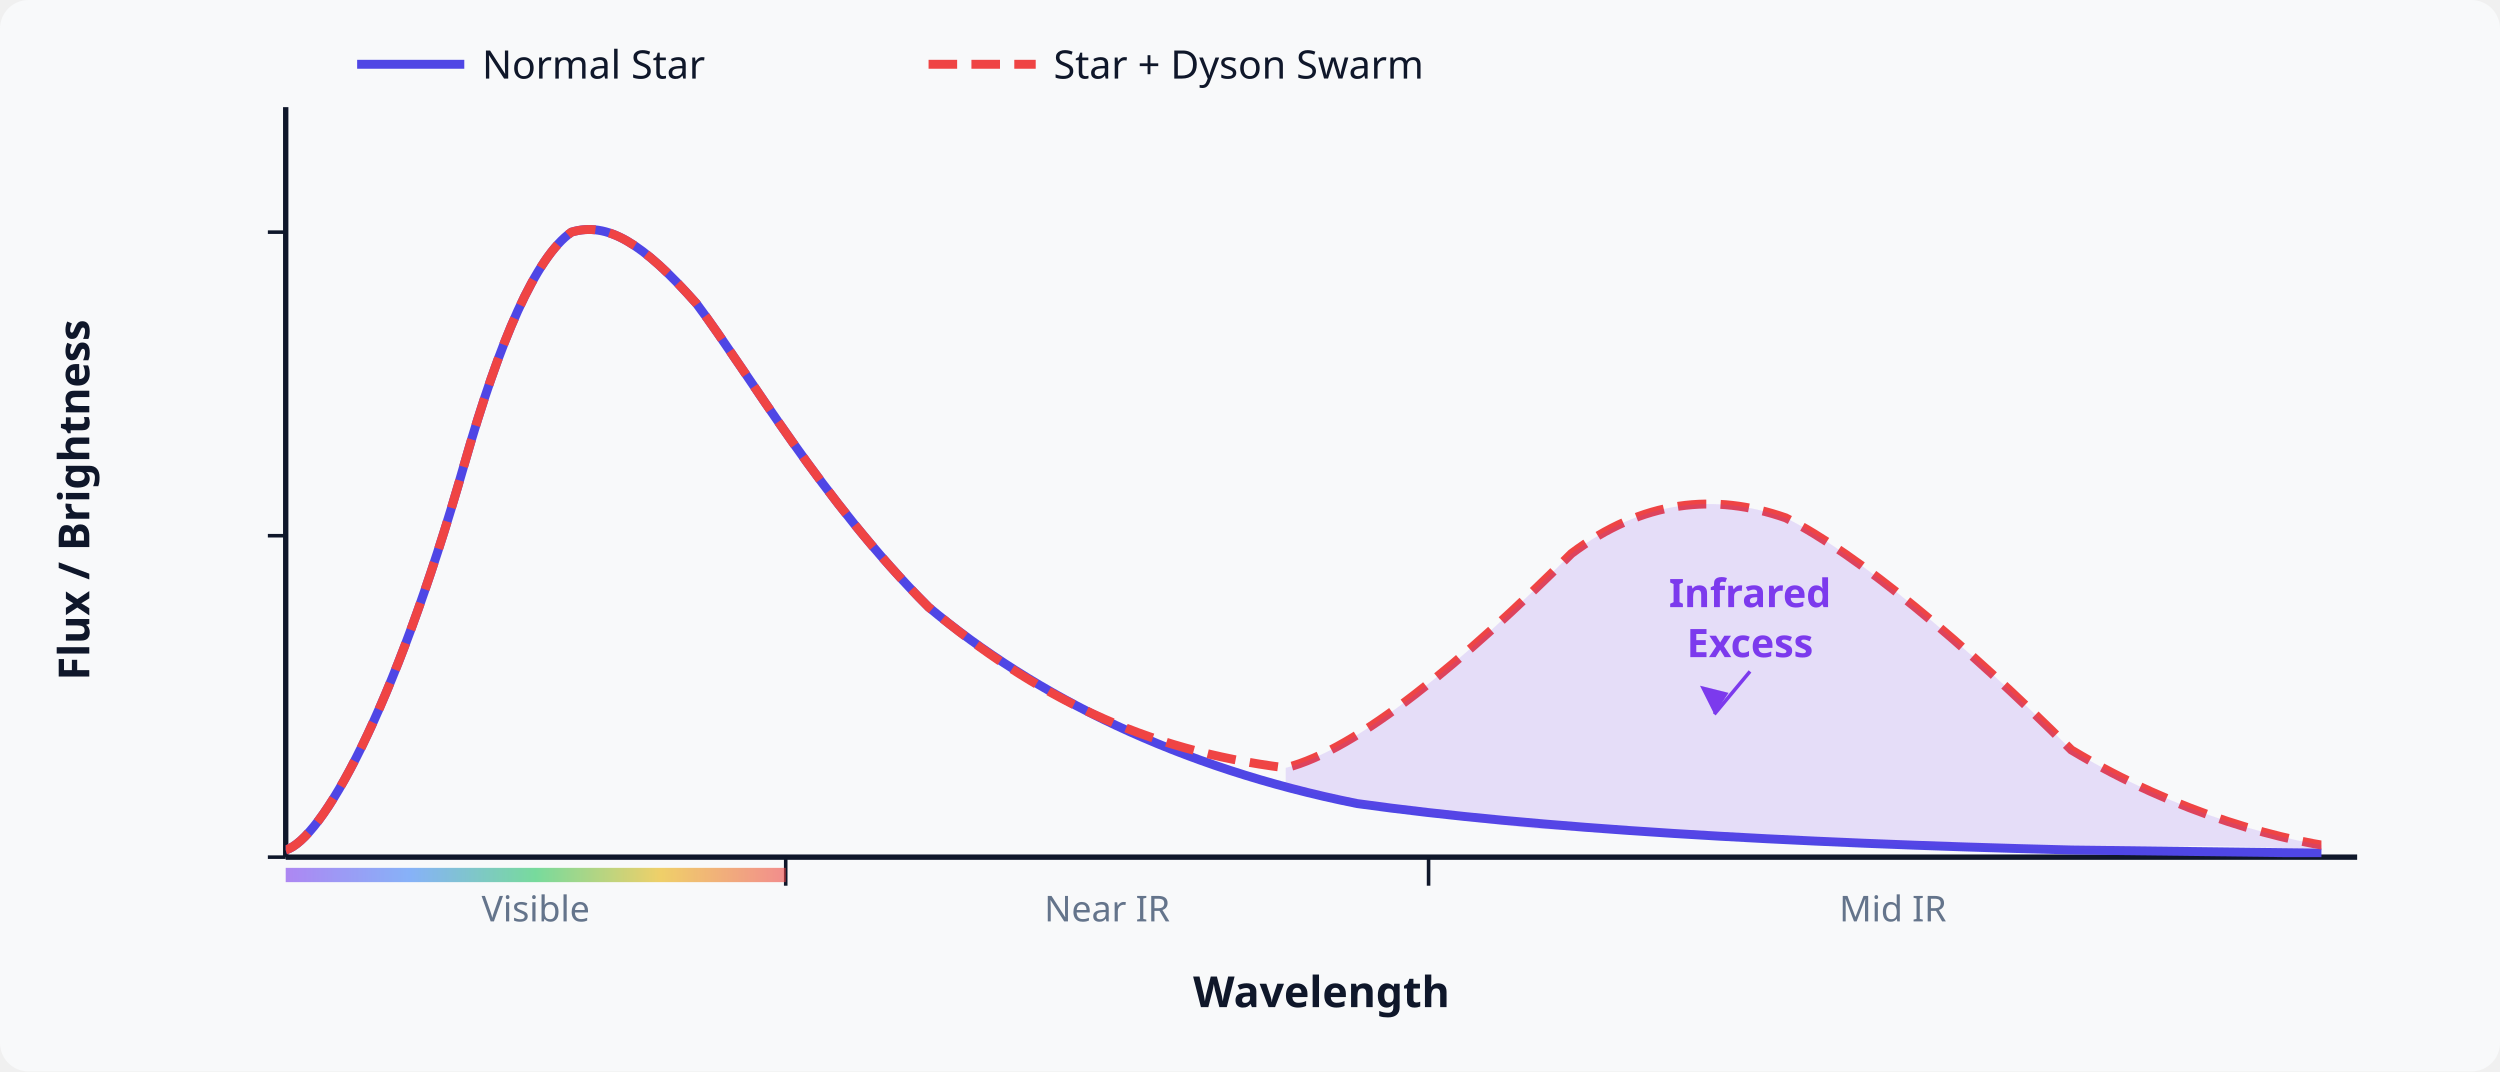
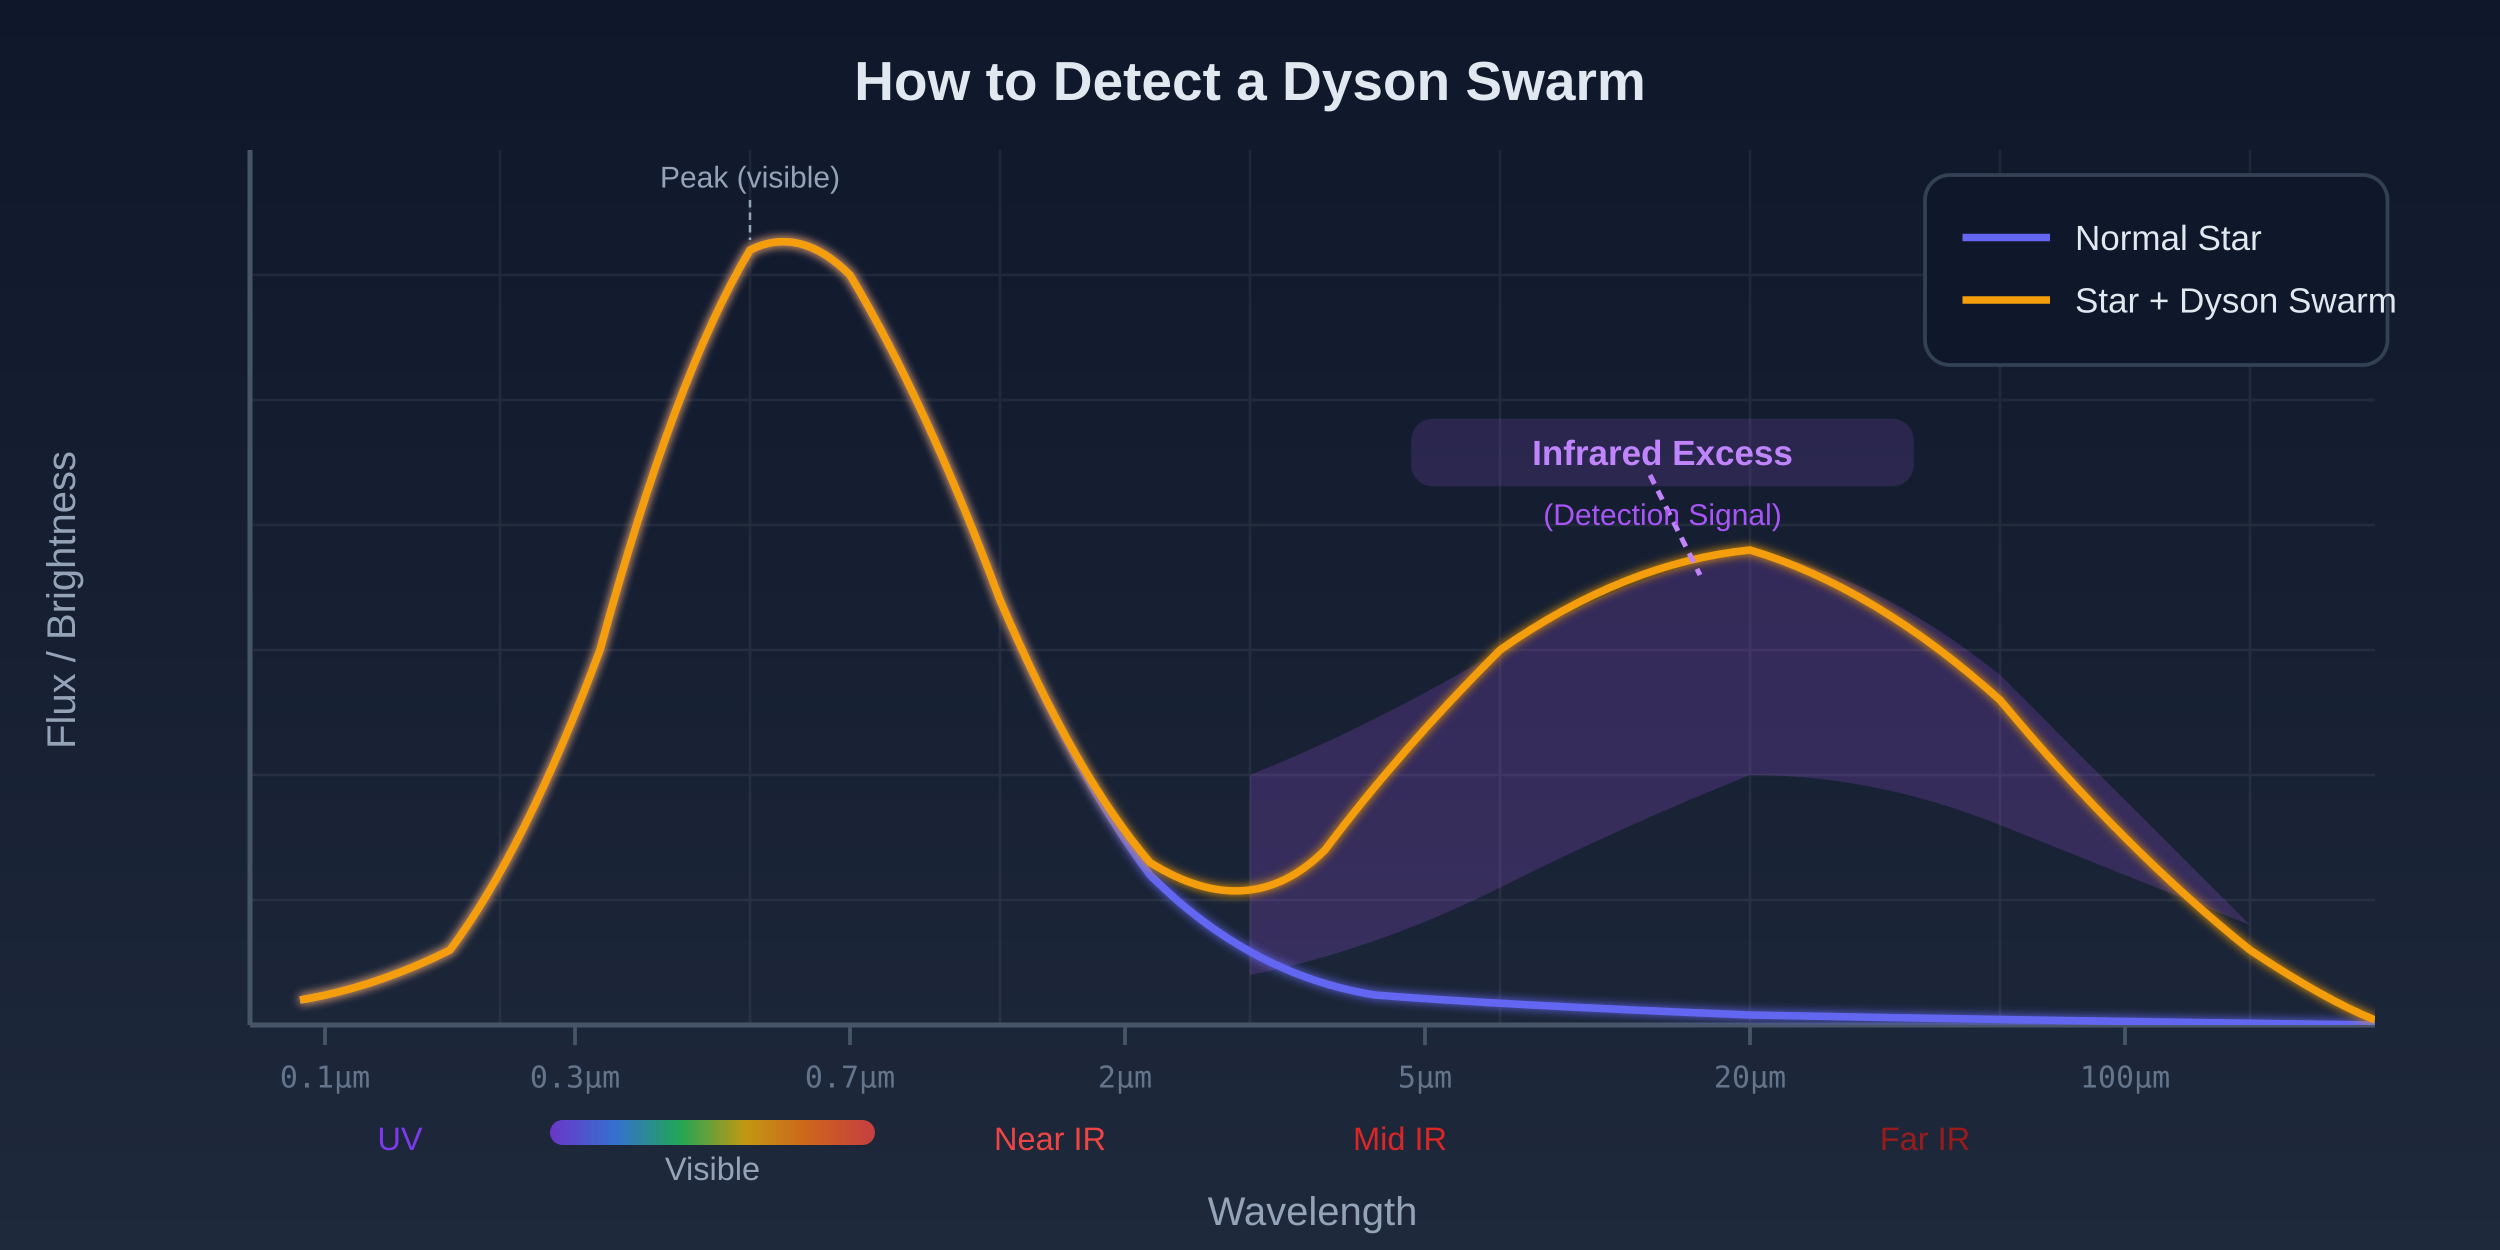
- <svg xmlns="http://www.w3.org/2000/svg" viewBox="0 0 700 300" width="700" height="300">
+ <svg xmlns="http://www.w3.org/2000/svg" viewBox="0 0 1000 500">
  <defs>
-     <clipPath id="plotClip">
-       <rect x="80" y="30" width="570" height="210" />
-     </clipPath>
-   </defs>
-   <rect width="700" height="300" fill="#f8f9fa" rx="8" />
-   <line x1="80" y1="240" x2="660" y2="240" stroke="#0f172a" stroke-width="1.5" />
-   <line x1="80" y1="240" x2="80" y2="30" stroke="#0f172a" stroke-width="1.5" />
-   <text x="25" y="140" text-anchor="middle" font-family="system-ui, sans-serif" font-size="12" font-weight="600" fill="#0f172a" transform="rotate(-90,25,140)">Flux / Brightness</text>
-   <text x="370" y="282" text-anchor="middle" font-family="system-ui, sans-serif" font-size="12" font-weight="600" fill="#0f172a">Wavelength</text>
-   <line x1="220" y1="240" x2="220" y2="248" stroke="#0f172a" stroke-width="1" />
-   <line x1="400" y1="240" x2="400" y2="248" stroke="#0f172a" stroke-width="1" />
-   <text x="150" y="258" text-anchor="middle" font-family="system-ui, sans-serif" font-size="10" fill="#64748b">Visible</text>
-   <text x="310" y="258" text-anchor="middle" font-family="system-ui, sans-serif" font-size="10" fill="#64748b">Near IR</text>
-   <text x="530" y="258" text-anchor="middle" font-family="system-ui, sans-serif" font-size="10" fill="#64748b">Mid IR</text>
-   <defs>
-     <linearGradient id="visGrad" x1="0%" y1="0%" x2="100%" y2="0%">
+     <linearGradient id="bg-ir" x1="0" y1="0" x2="0" y2="1">
+       <stop offset="0%" stop-color="#0f172a" />
+       <stop offset="100%" stop-color="#1e293b" />
+     </linearGradient>
+     <linearGradient id="rainbow" x1="0" y1="0" x2="1" y2="0">
      <stop offset="0%" stop-color="#7c3aed" />
-       <stop offset="25%" stop-color="#3b82f6" />
-       <stop offset="50%" stop-color="#22c55e" />
-       <stop offset="75%" stop-color="#eab308" />
+       <stop offset="20%" stop-color="#3b82f6" />
+       <stop offset="40%" stop-color="#22c55e" />
+       <stop offset="60%" stop-color="#eab308" />
+       <stop offset="80%" stop-color="#f97316" />
      <stop offset="100%" stop-color="#ef4444" />
    </linearGradient>
+     <clipPath id="plotArea">
+       <rect x="100" y="60" width="850" height="350" />
+     </clipPath>
+     <filter id="glowIr">
+       <feGaussianBlur stdDeviation="2" result="blur" />
+       <feMerge>
+         <feMergeNode in="blur" />
+         <feMergeNode in="SourceGraphic" />
+       </feMerge>
+     </filter>
  </defs>
-   <rect x="80" y="243" width="140" height="4" fill="url(#visGrad)" opacity="0.6" />
-   <path d="M80,238 C90,235 110,200 130,130 C140,95 150,72 160,65 C170,62 180,68 195,85 C210,105 230,140 260,170 C290,195 330,215 380,225 C430,232 500,236 580,238 L660,239" fill="none" stroke="#4f46e5" stroke-width="2.5" clip-path="url(#plotClip)" />
-   <path d="M80,238 C90,235 110,200 130,130 C140,95 150,72 160,65 C170,62 180,68 195,85 C210,105 230,140 260,170 C290,195 320,210 360,215 C380,210 410,185 440,155 C460,140 480,138 500,145 C520,155 550,180 580,210 C610,228 640,236 660,238" fill="none" stroke="#ef4444" stroke-width="2.5" stroke-dasharray="8,4" clip-path="url(#plotClip)" />
-   <path d="M360,215 C380,210 410,185 440,155 C460,140 480,138 500,145 C520,155 550,180 580,210 C610,228 640,236 660,238            L660,239 C640,237 610,236 580,238 C550,237 500,236 430,232 C400,229 380,225 360,220 Z" fill="#7c3aed" opacity="0.15" clip-path="url(#plotClip)" />
-   <text x="490" y="170" text-anchor="middle" font-family="system-ui, sans-serif" font-size="11" font-weight="700" fill="#7c3aed">Infrared</text>
-   <text x="490" y="184" text-anchor="middle" font-family="system-ui, sans-serif" font-size="11" font-weight="700" fill="#7c3aed">Excess</text>
-   <line x1="490" y1="188" x2="480" y2="200" stroke="#7c3aed" stroke-width="1" />
-   <polygon points="480,200 476,192 484,194" fill="#7c3aed" />
-   <line x1="100" y1="18" x2="130" y2="18" stroke="#4f46e5" stroke-width="2.5" />
-   <text x="135" y="22" font-family="system-ui, sans-serif" font-size="11" fill="#0f172a">Normal Star</text>
-   <line x1="260" y1="18" x2="290" y2="18" stroke="#ef4444" stroke-width="2.5" stroke-dasharray="8,4" />
-   <text x="295" y="22" font-family="system-ui, sans-serif" font-size="11" fill="#0f172a">Star + Dyson Swarm</text>
-   <line x1="75" y1="240" x2="80" y2="240" stroke="#0f172a" stroke-width="1" />
-   <line x1="75" y1="150" x2="80" y2="150" stroke="#0f172a" stroke-width="1" />
-   <line x1="75" y1="65" x2="80" y2="65" stroke="#0f172a" stroke-width="1" />
+   <rect width="1000" height="500" fill="url(#bg-ir)" />
+   <g opacity="0.06" stroke="white" stroke-width="1">
+     <line x1="100" y1="110" x2="950" y2="110" />
+     <line x1="100" y1="160" x2="950" y2="160" />
+     <line x1="100" y1="210" x2="950" y2="210" />
+     <line x1="100" y1="260" x2="950" y2="260" />
+     <line x1="100" y1="310" x2="950" y2="310" />
+     <line x1="100" y1="360" x2="950" y2="360" />
+     <line x1="200" y1="60" x2="200" y2="410" />
+     <line x1="300" y1="60" x2="300" y2="410" />
+     <line x1="400" y1="60" x2="400" y2="410" />
+     <line x1="500" y1="60" x2="500" y2="410" />
+     <line x1="600" y1="60" x2="600" y2="410" />
+     <line x1="700" y1="60" x2="700" y2="410" />
+     <line x1="800" y1="60" x2="800" y2="410" />
+     <line x1="900" y1="60" x2="900" y2="410" />
+   </g>
+   <text x="500" y="40" text-anchor="middle" font-family="'Segoe UI', Arial, sans-serif" font-size="22" font-weight="bold" fill="#e2e8f0">How to Detect a Dyson Swarm</text>
+   <line x1="100" y1="410" x2="950" y2="410" stroke="#475569" stroke-width="2" />
+   <line x1="100" y1="60" x2="100" y2="410" stroke="#475569" stroke-width="2" />
+   <text x="30" y="240" text-anchor="middle" font-family="'Segoe UI', Arial, sans-serif" font-size="16" fill="#94a3b8" transform="rotate(-90, 30, 240)">Flux / Brightness</text>
+   <text x="525" y="490" text-anchor="middle" font-family="'Segoe UI', Arial, sans-serif" font-size="16" fill="#94a3b8">Wavelength</text>
+   <text x="130" y="435" text-anchor="middle" font-family="monospace" font-size="12" fill="#64748b">0.1μm</text>
+   <text x="230" y="435" text-anchor="middle" font-family="monospace" font-size="12" fill="#64748b">0.3μm</text>
+   <text x="340" y="435" text-anchor="middle" font-family="monospace" font-size="12" fill="#64748b">0.7μm</text>
+   <text x="450" y="435" text-anchor="middle" font-family="monospace" font-size="12" fill="#64748b">2μm</text>
+   <text x="570" y="435" text-anchor="middle" font-family="monospace" font-size="12" fill="#64748b">5μm</text>
+   <text x="700" y="435" text-anchor="middle" font-family="monospace" font-size="12" fill="#64748b">20μm</text>
+   <text x="850" y="435" text-anchor="middle" font-family="monospace" font-size="12" fill="#64748b">100μm</text>
+   <line x1="130" y1="410" x2="130" y2="418" stroke="#475569" stroke-width="1.5" />
+   <line x1="230" y1="410" x2="230" y2="418" stroke="#475569" stroke-width="1.5" />
+   <line x1="340" y1="410" x2="340" y2="418" stroke="#475569" stroke-width="1.5" />
+   <line x1="450" y1="410" x2="450" y2="418" stroke="#475569" stroke-width="1.5" />
+   <line x1="570" y1="410" x2="570" y2="418" stroke="#475569" stroke-width="1.5" />
+   <line x1="700" y1="410" x2="700" y2="418" stroke="#475569" stroke-width="1.5" />
+   <line x1="850" y1="410" x2="850" y2="418" stroke="#475569" stroke-width="1.5" />
+   <text x="160" y="460" text-anchor="middle" font-family="'Segoe UI', Arial, sans-serif" font-size="13" fill="#7c3aed">UV</text>
+   <rect x="220" y="448" width="130" height="10" rx="5" fill="url(#rainbow)" opacity="0.8" />
+   <text x="285" y="472" text-anchor="middle" font-family="'Segoe UI', Arial, sans-serif" font-size="13" fill="#94a3b8">Visible</text>
+   <text x="420" y="460" text-anchor="middle" font-family="'Segoe UI', Arial, sans-serif" font-size="13" fill="#ef4444">Near IR</text>
+   <text x="560" y="460" text-anchor="middle" font-family="'Segoe UI', Arial, sans-serif" font-size="13" fill="#dc2626">Mid IR</text>
+   <text x="770" y="460" text-anchor="middle" font-family="'Segoe UI', Arial, sans-serif" font-size="13" fill="#991b1b">Far IR</text>
+   <g clip-path="url(#plotArea)">
+     <path d="M 500,310 Q 550,290 600,260 Q 650,230 700,220 Q 750,230 800,270 Q 850,320 900,370 L 900,370 Q 850,350 800,330 Q 750,310 700,310 Q 650,330 600,355 Q 550,380 500,390 Z" fill="#a855f7" opacity="0.2" />
+     <path d="M 120,400 Q 150,395 180,380 Q 210,340 240,260 Q 270,150 300,100 Q 320,90 340,110 Q 370,160 400,240 Q 430,310 460,350 Q 500,390 550,398 Q 600,402 700,406 Q 800,408 950,410" fill="none" stroke="#6366f1" stroke-width="3" filter="url(#glowIr)" />
+     <path d="M 120,400 Q 150,395 180,380 Q 210,340 240,260 Q 270,150 300,100 Q 320,90 340,110 Q 370,160 400,240 Q 430,310 460,345 Q 500,370 530,340 Q 560,300 600,260 Q 650,225 700,220 Q 750,235 800,280 Q 850,340 900,380 Q 930,400 950,408" fill="none" stroke="#f59e0b" stroke-width="3" filter="url(#glowIr)" />
+   </g>
+   <line x1="660" y1="190" x2="680" y2="230" stroke="#c084fc" stroke-width="2" stroke-dasharray="4,3" />
+   <rect x="565" y="168" width="200" height="26" rx="8" fill="#a855f7" opacity="0.15" stroke="#a855f7" stroke-width="1" />
+   <text x="665" y="186" text-anchor="middle" font-family="'Segoe UI', Arial, sans-serif" font-size="14" font-weight="bold" fill="#c084fc">Infrared Excess</text>
+   <text x="665" y="210" text-anchor="middle" font-family="'Segoe UI', Arial, sans-serif" font-size="12" fill="#a855f7">(Detection Signal)</text>
+   <line x1="300" y1="80" x2="300" y2="96" stroke="#94a3b8" stroke-width="1" stroke-dasharray="3,2" />
+   <text x="300" y="75" text-anchor="middle" font-family="'Segoe UI', Arial, sans-serif" font-size="12" fill="#94a3b8">Peak (visible)</text>
+   <rect x="770" y="70" width="185" height="76" rx="10" fill="#0f172a" stroke="#334155" stroke-width="1.5" />
+   <line x1="785" y1="95" x2="820" y2="95" stroke="#6366f1" stroke-width="3" />
+   <text x="830" y="100" font-family="'Segoe UI', Arial, sans-serif" font-size="14" fill="#e2e8f0">Normal Star</text>
+   <line x1="785" y1="120" x2="820" y2="120" stroke="#f59e0b" stroke-width="3" />
+   <text x="830" y="125" font-family="'Segoe UI', Arial, sans-serif" font-size="14" fill="#e2e8f0">Star + Dyson Swarm</text>
</svg>
